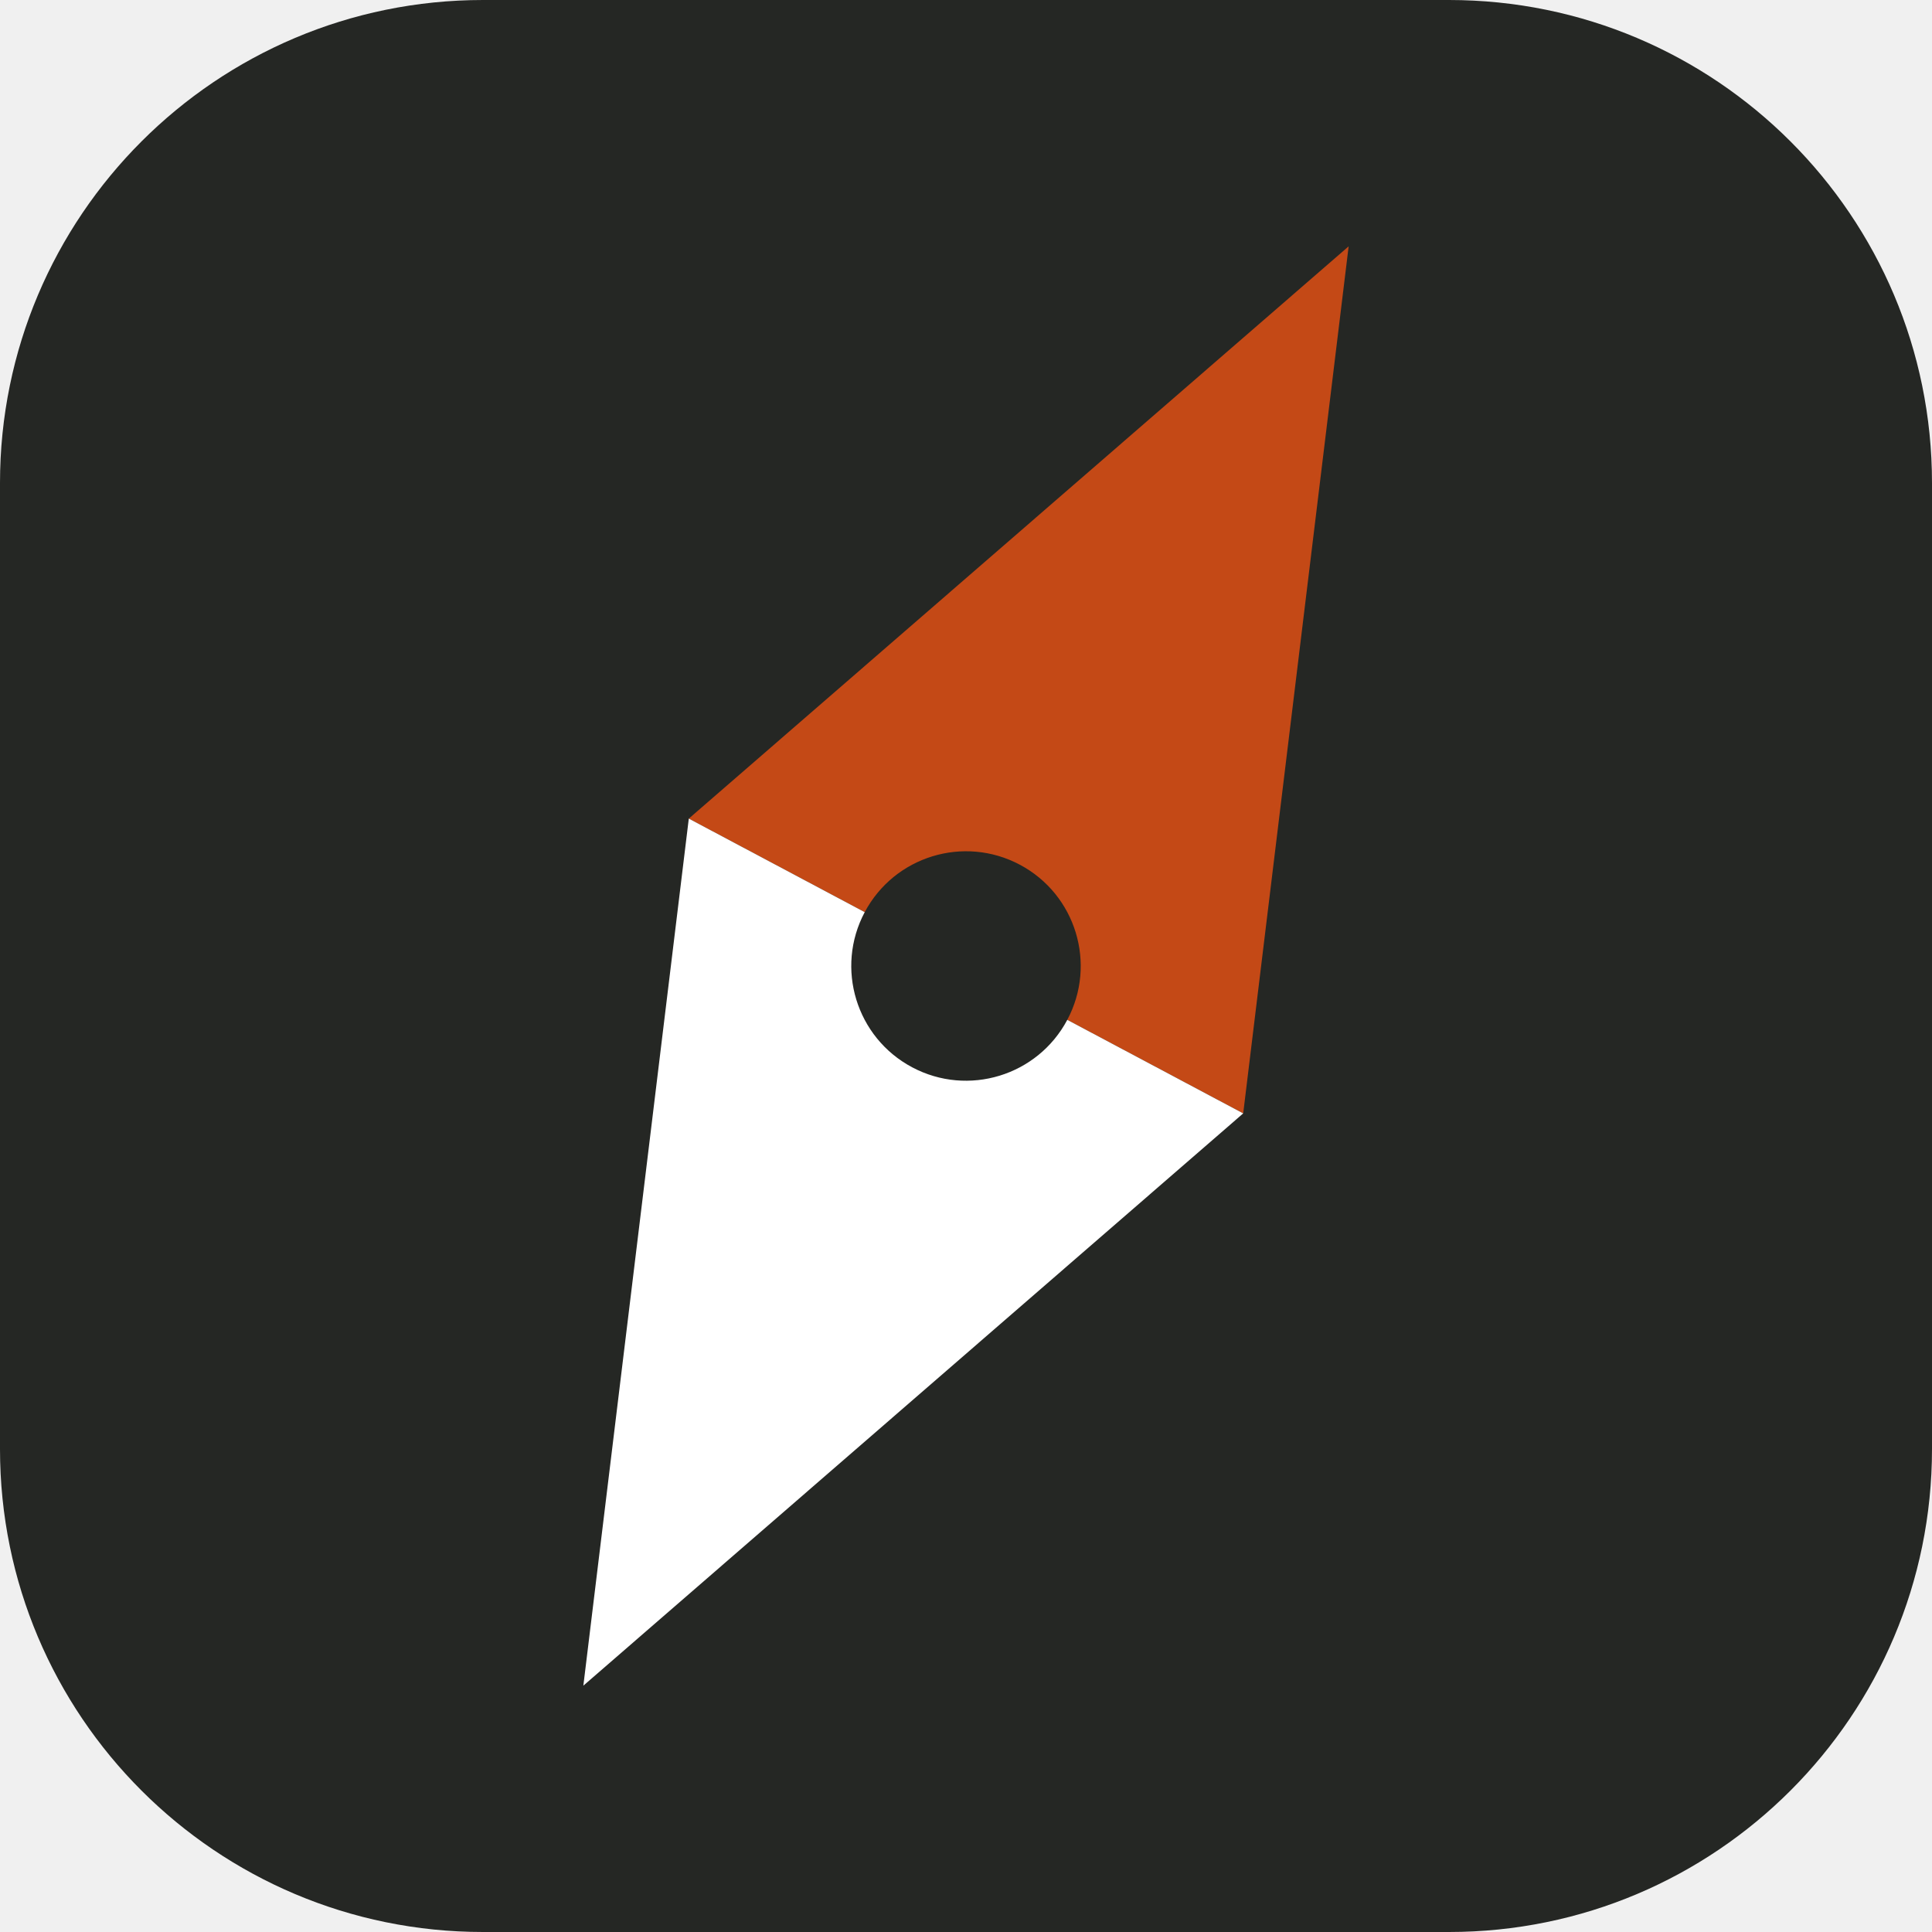
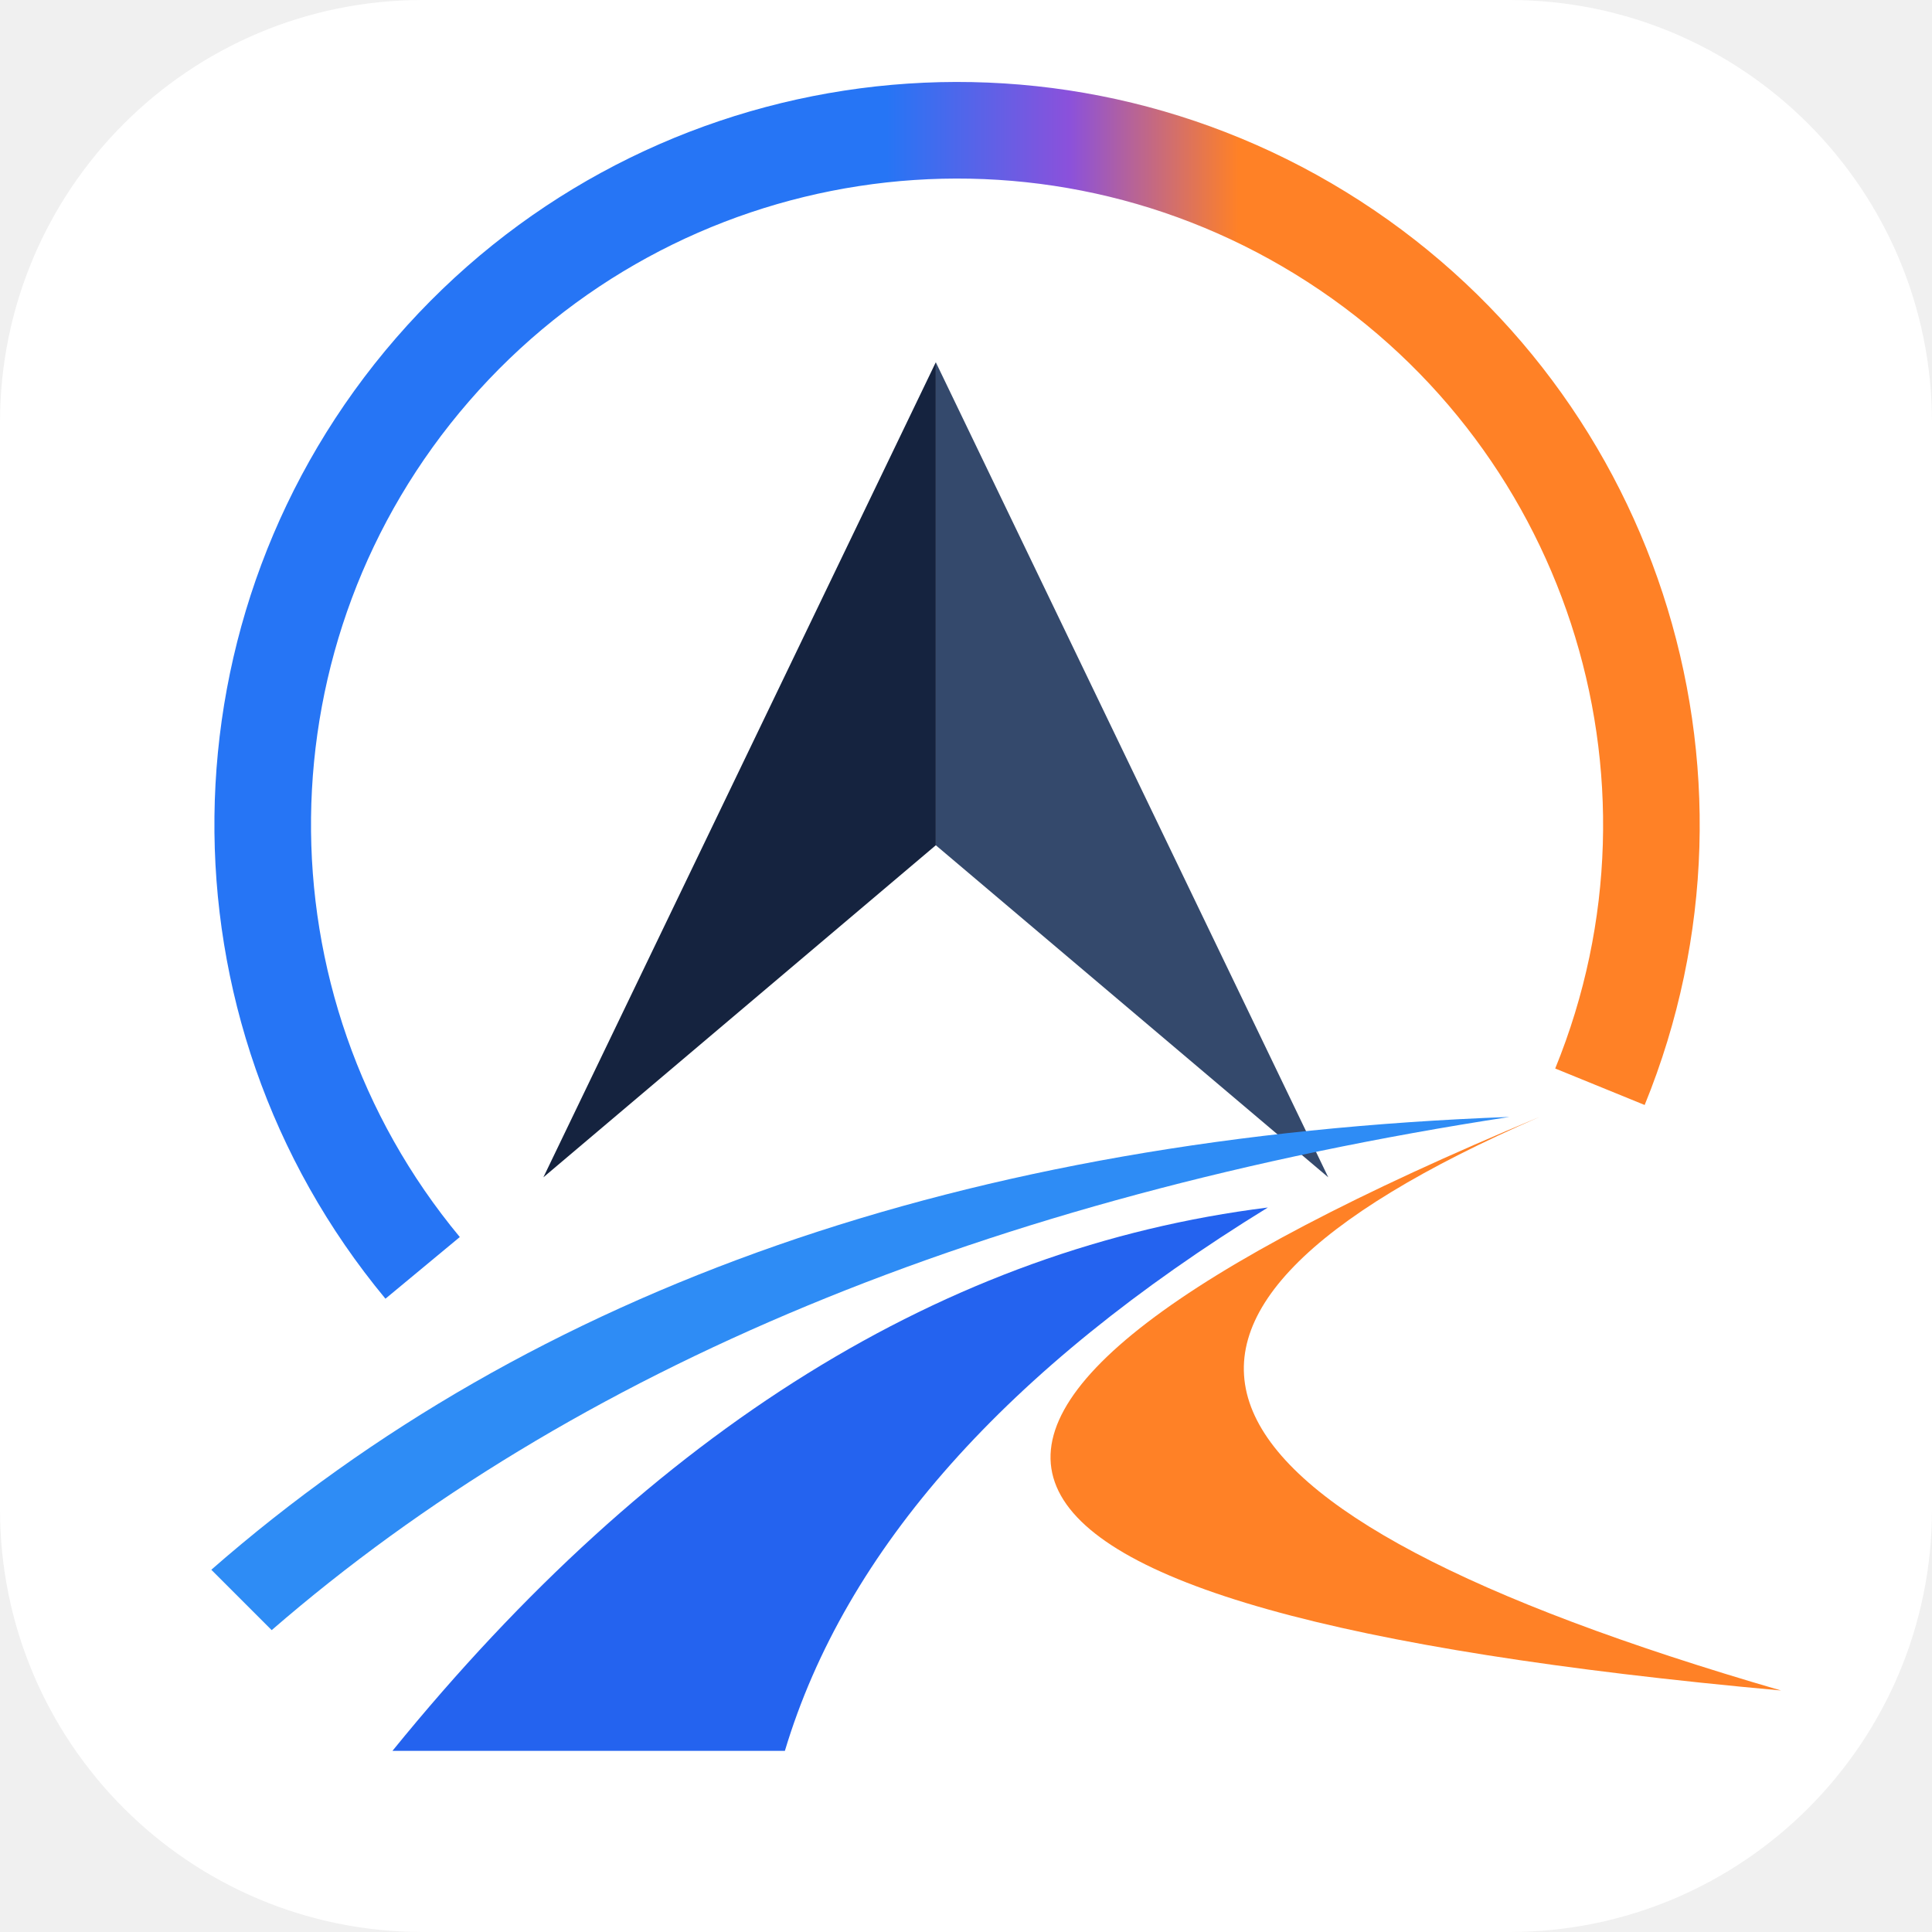
- <svg xmlns="http://www.w3.org/2000/svg" viewBox="0 0 32 32" width="32" height="32">
-   <rect width="32" height="32" rx="8" fill="#252724" />
-   <g transform="rotate(28 16 16)">
-     <polygon points="16,2.5 21.2,16 10.8,16" fill="#C44916" />
-     <polygon points="10.8,16 21.2,16 16,29.5" fill="#FFFFFF" />
-     <circle cx="16" cy="16" r="1.9" fill="#252724" />
-   </g>
+ <svg xmlns="http://www.w3.org/2000/svg" viewBox="0 0 64 64" width="64" height="64">
+   <defs>
+     <linearGradient id="rumbo" x1="0" y1="0" x2="1" y2="0">
+       <stop stop-color="#2675F5" />
+       <stop offset=".45" stop-color="#2675F5" />
+       <stop offset=".58" stop-color="#8B51DB" />
+       <stop offset=".7" stop-color="#FF8126" />
+       <stop offset="1" stop-color="#FF8126" />
+     </linearGradient>
+   </defs>
+   <rect width="64" height="64" rx="14" fill="#FFF" />
+   <path d="M14 42A23 23 0 1 1 53 36" fill="none" stroke="url(#rumbo)" stroke-width="3.2" />
+   <path d="M31 12 18 39 31 28Z" fill="#15233F" />
+   <path d="M31 12 44 39 31 28Z" fill="#34496C" />
+   <path d="M7 52Q23 38 50 37 24 41 9 54Z" fill="#2E8CF5" />
+   <path d="M13 58Q26 42 42 40 29 48 26 58Z" fill="#2463EF" />
+   <path d="M51 37Q28 47 59 56 15 52 51 37Z" fill="#FF8126" />
</svg>
